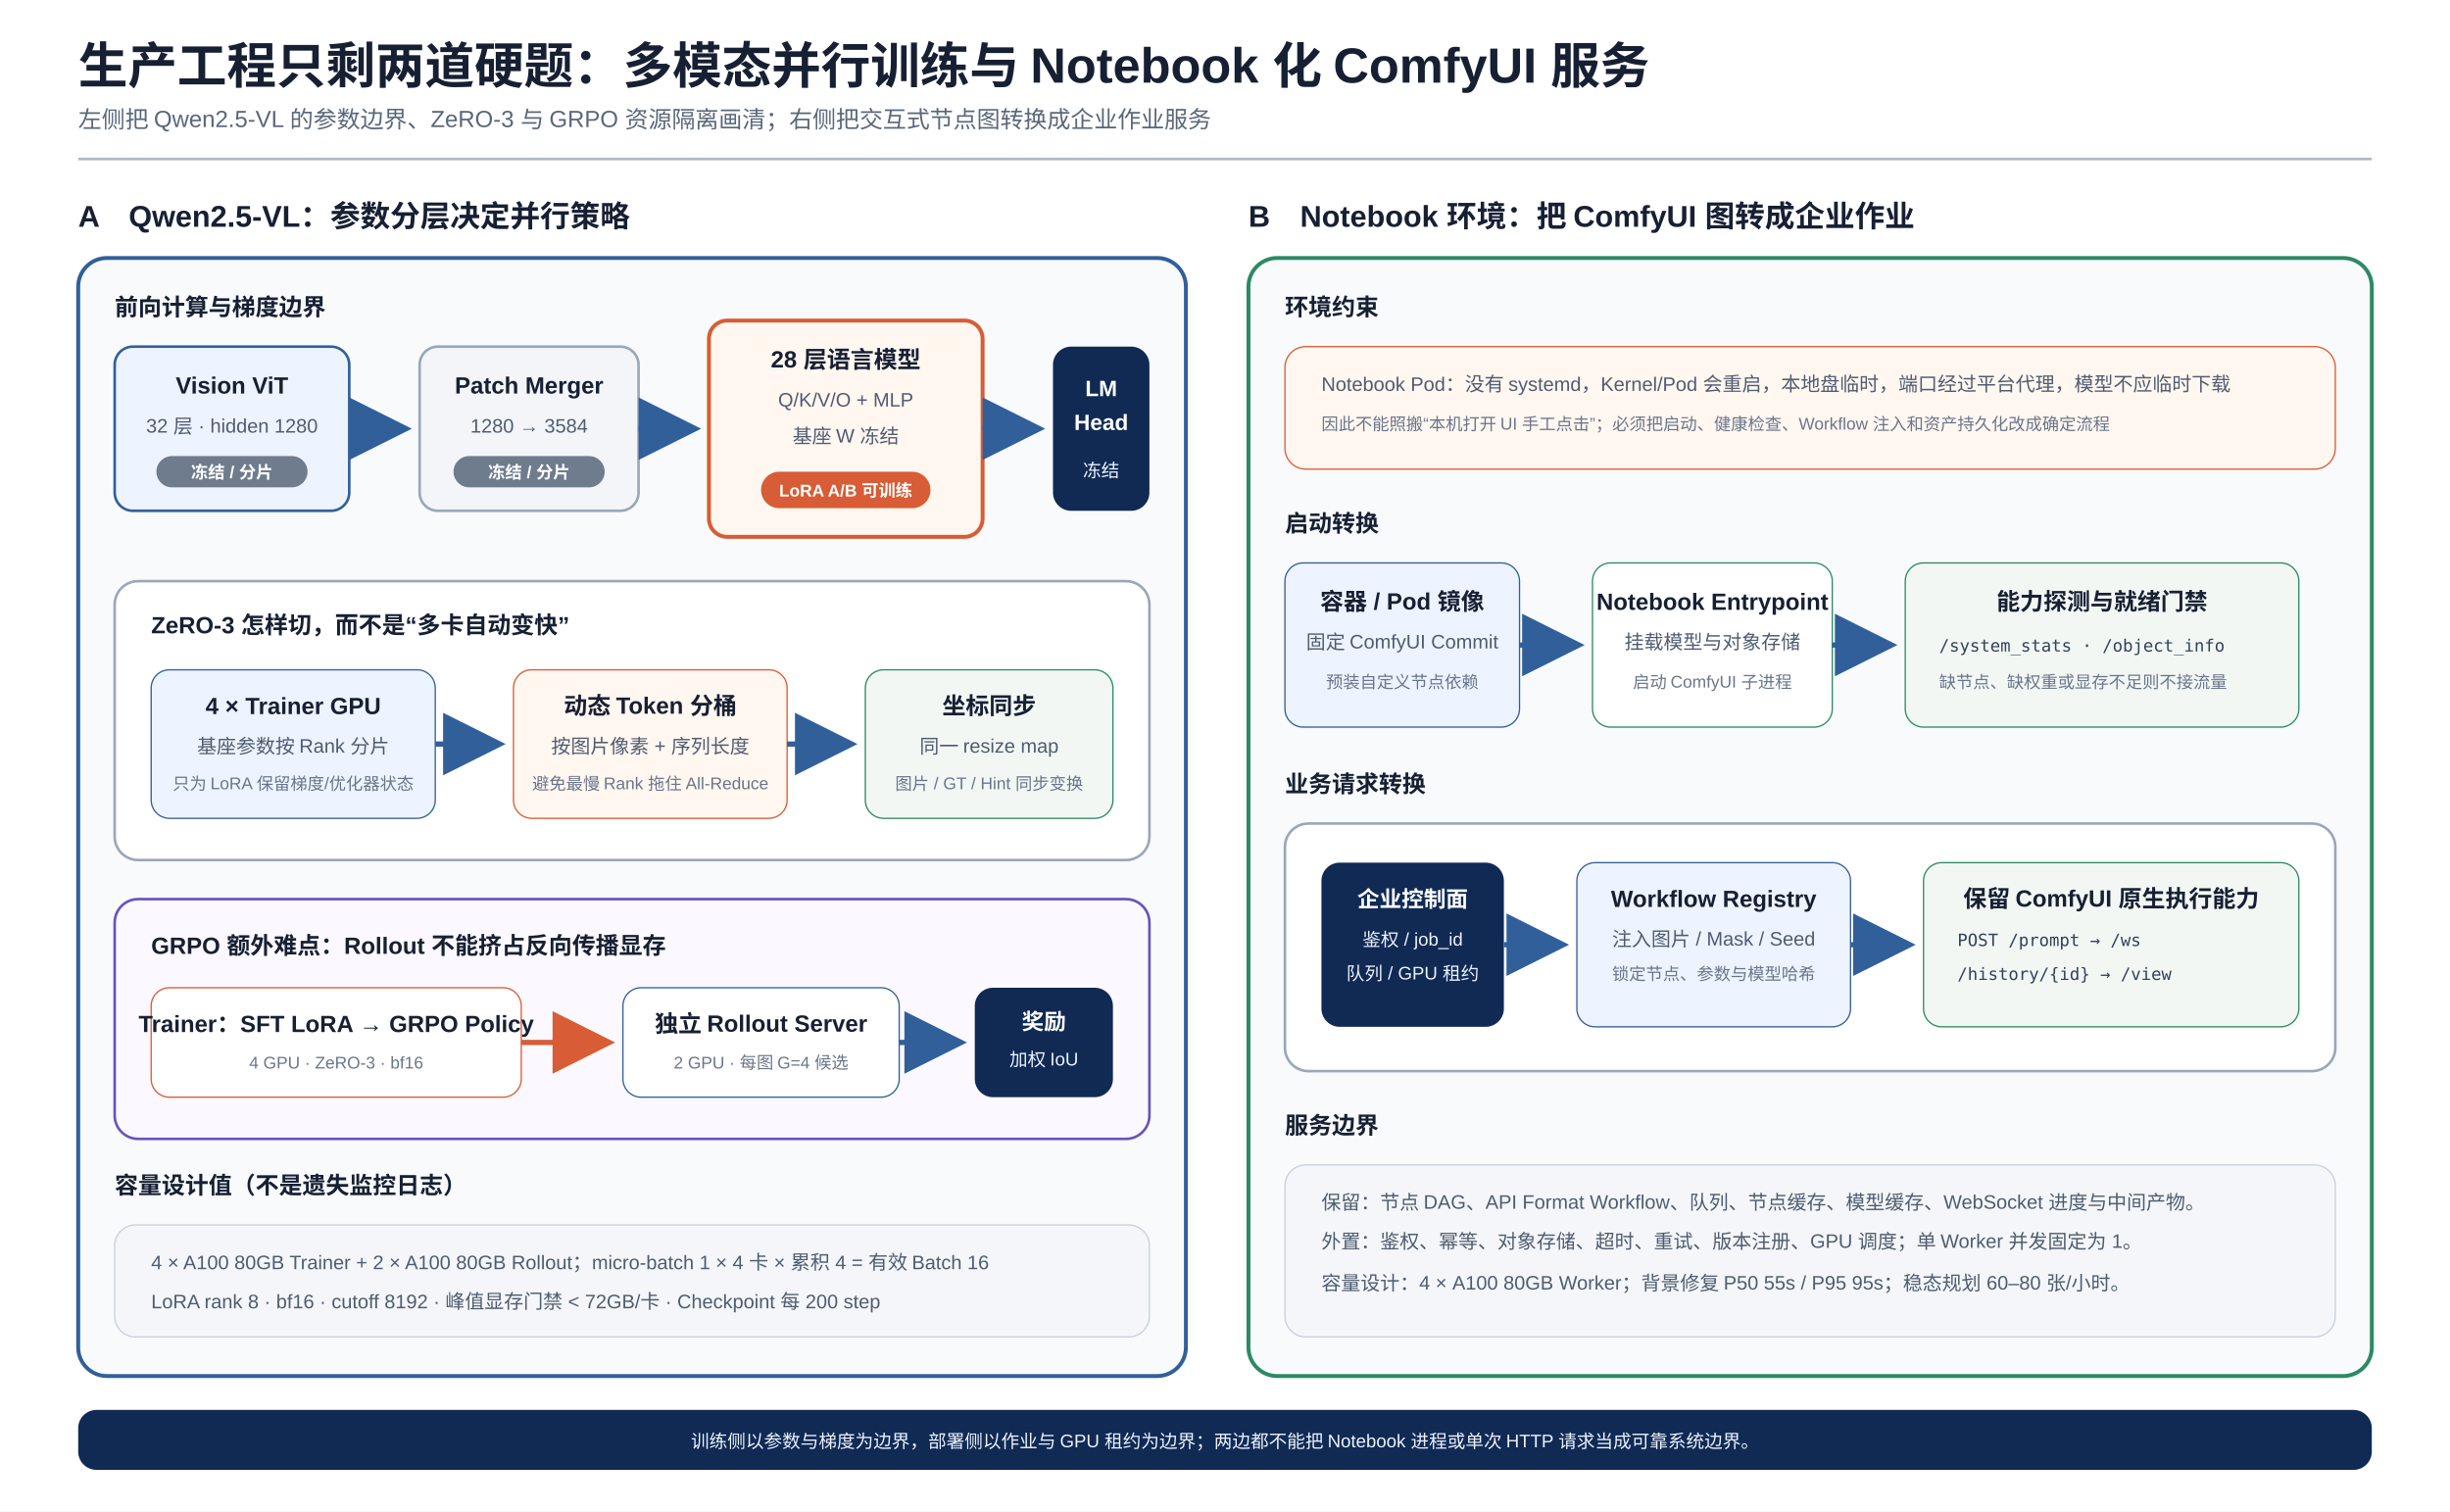
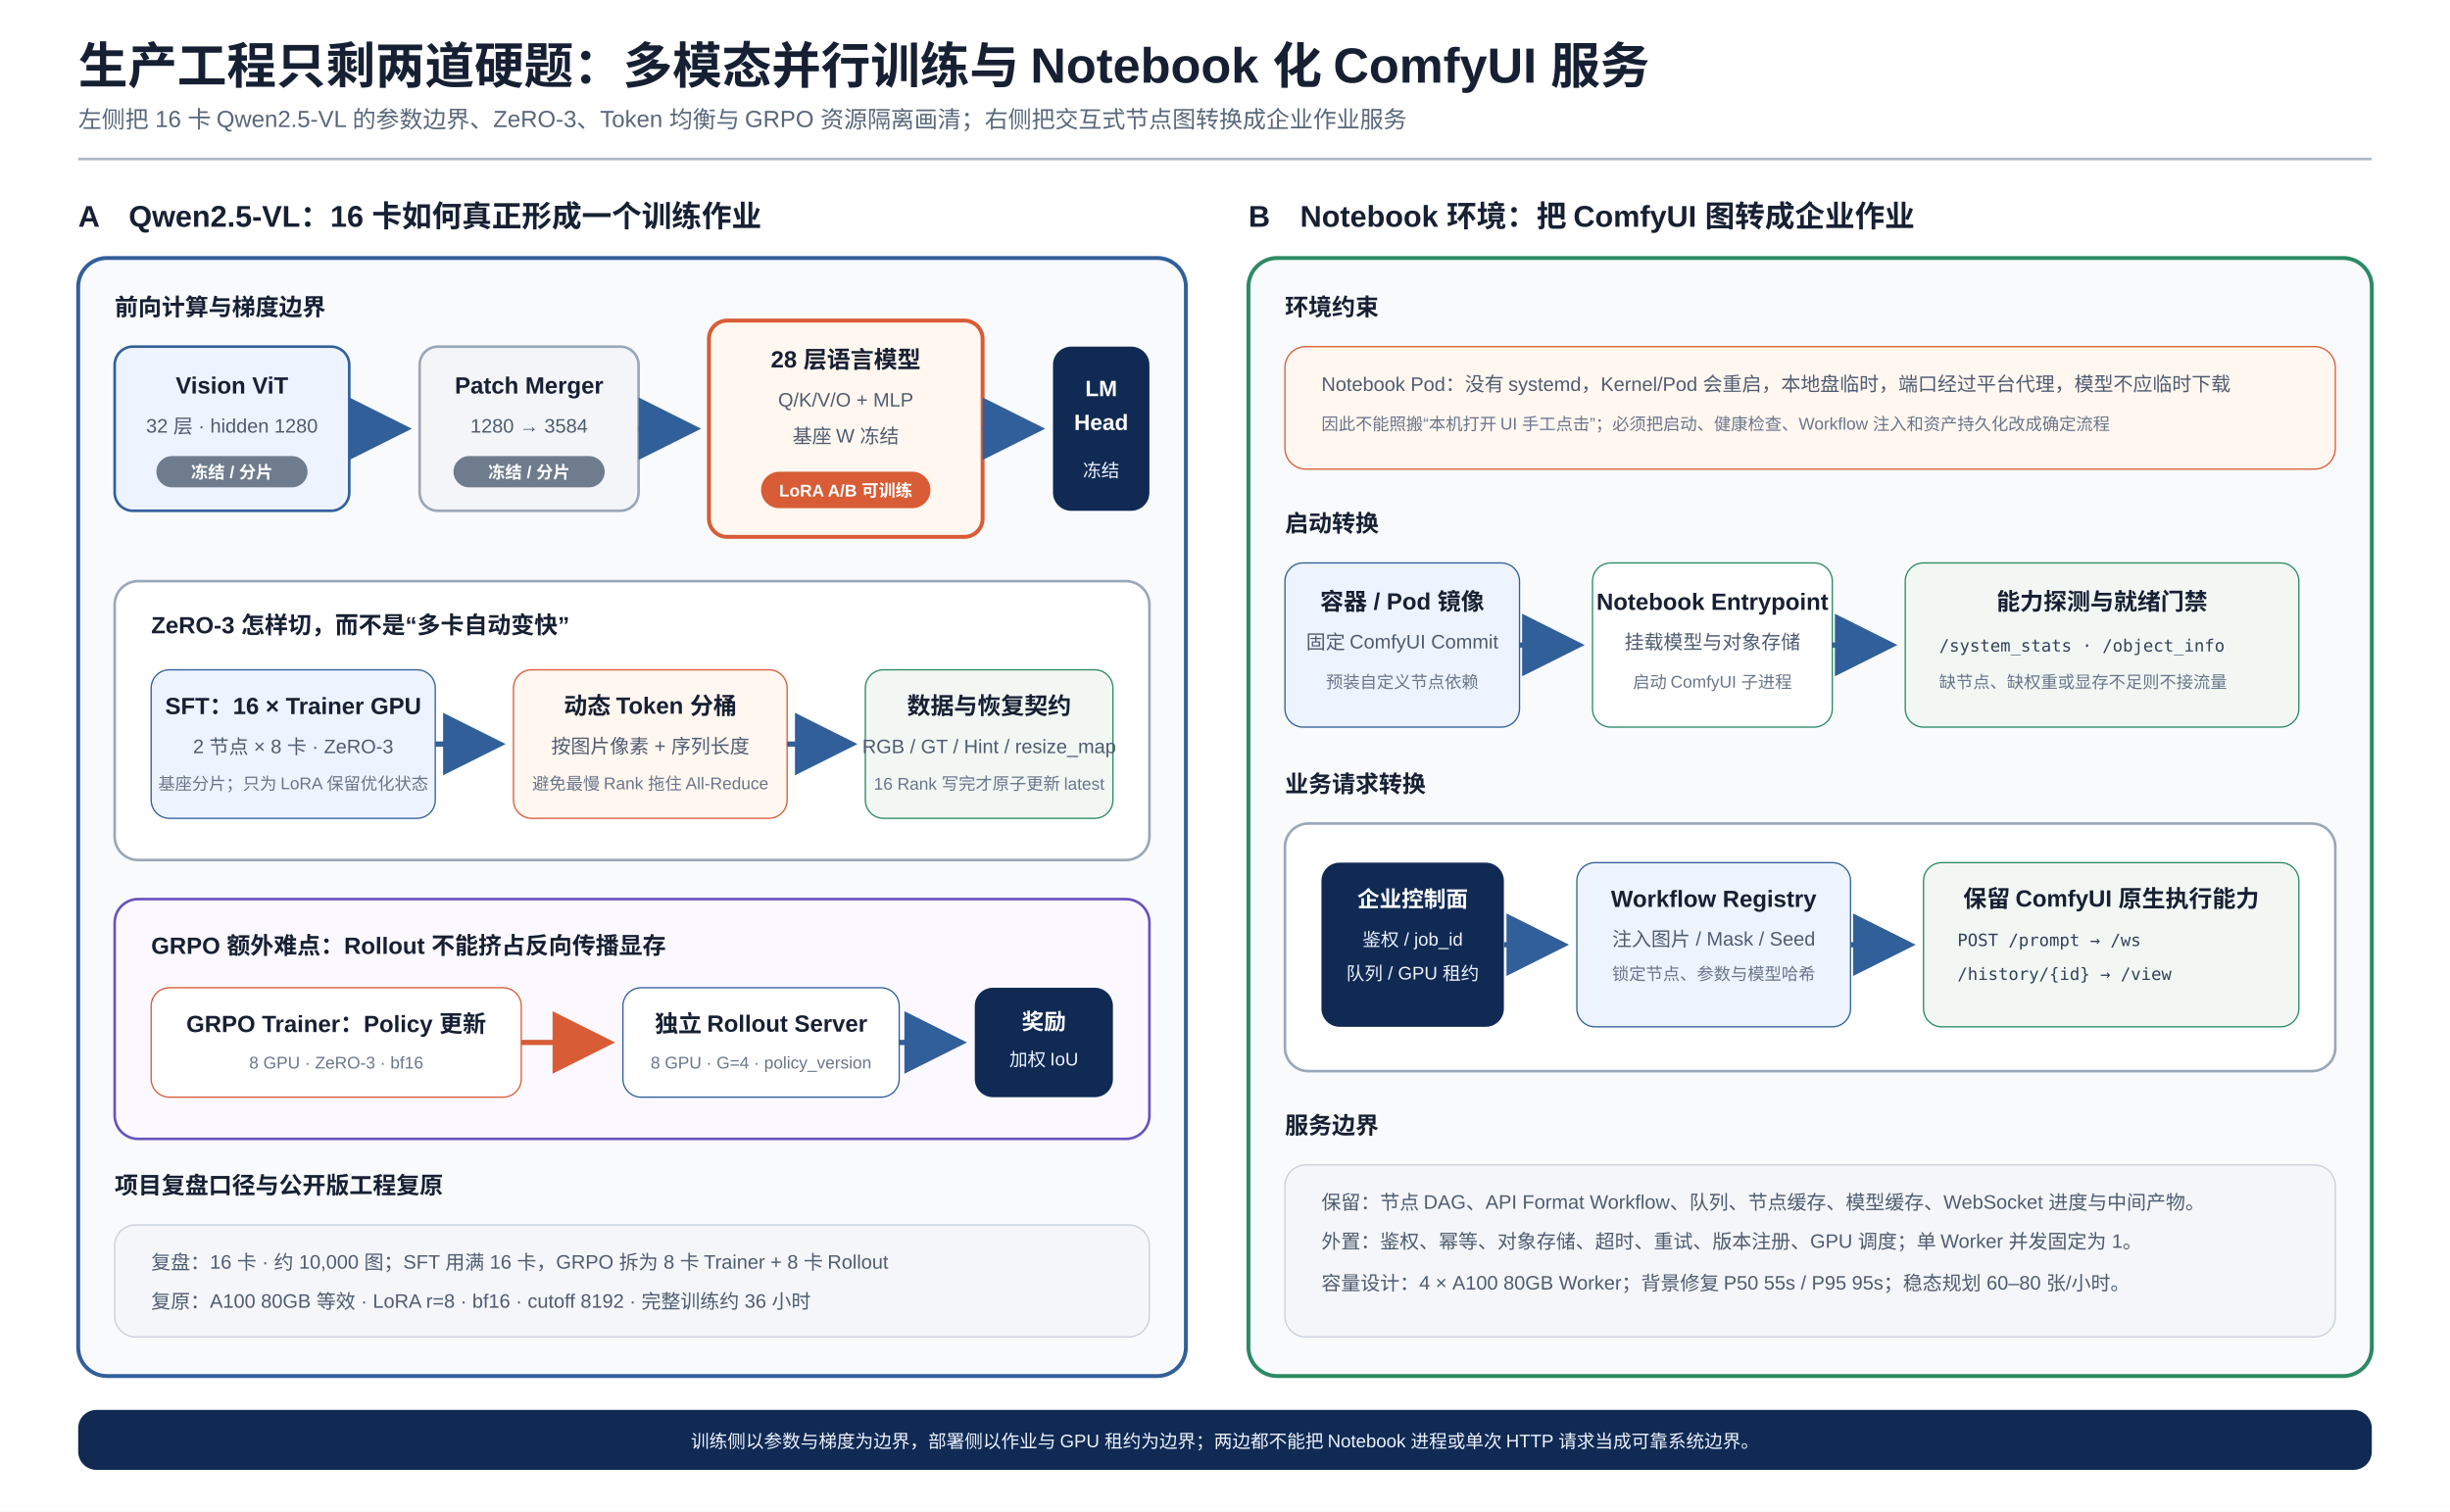
<svg xmlns="http://www.w3.org/2000/svg" width="1880" height="1160" viewBox="0 0 1880 1160">
  <defs>
    <marker id="arrow" markerWidth="12" markerHeight="12" refX="10" refY="6" orient="auto">
      <path d="M0 0L12 6L0 12Z" fill="#315f9a" />
    </marker>
    <marker id="orange" markerWidth="12" markerHeight="12" refX="10" refY="6" orient="auto">
      <path d="M0 0L12 6L0 12Z" fill="#d85c35" />
    </marker>
    <style>
      .f{font-family:Arial,"PingFang SC","Noto Sans CJK SC",sans-serif}.title{font-size:38px;font-weight:800;fill:#172033}.sub{font-size:18px;fill:#59677a}.section{font-size:23px;font-weight:800;fill:#172033}.node{font-size:18px;font-weight:800;fill:#172033}.body{font-size:15px;fill:#4f5c70}.small{font-size:13px;fill:#69758a}.mono{font-family:"SFMono-Regular",Consolas,monospace;font-size:13px;fill:#324158}.white{font-size:17px;font-weight:800;fill:#fff}.whiteBody{font-size:14px;fill:#edf3ff}.metric{font-size:25px;font-weight:800;fill:#172033}.tag{font-size:13px;font-weight:800;fill:#fff}
    </style>
  </defs>
  <rect width="1880" height="1160" fill="#fff" />
  <text class="f title" x="60" y="64">生产工程只剩两道硬题：多模态并行训练与 Notebook 化 ComfyUI 服务</text>
-   <text class="f sub" x="60" y="98">左侧把 Qwen2.5-VL 的参数边界、ZeRO-3 与 GRPO 资源隔离画清；右侧把交互式节点图转换成企业作业服务</text>
+   <text class="f sub" x="60" y="98">左侧把 16 卡 Qwen2.5-VL 的参数边界、ZeRO-3、Token 均衡与 GRPO 资源隔离画清；右侧把交互式节点图转换成企业作业服务</text>
  <line x1="60" y1="122" x2="1820" y2="122" stroke="#aeb8c6" stroke-width="2" />
-   <text class="f section" x="60" y="174">A　Qwen2.5-VL：参数分层决定并行策略</text>
+   <text class="f section" x="60" y="174">A　Qwen2.5-VL：16 卡如何真正形成一个训练作业</text>
  <rect x="60" y="198" width="850" height="858" rx="22" fill="#f8fafc" stroke="#315f9a" stroke-width="3" />
  <text class="f node" x="88" y="242">前向计算与梯度边界</text>
  <rect x="88" y="266" width="180" height="126" rx="14" fill="#edf3ff" stroke="#315f9a" stroke-width="2" />
  <text class="f node" x="178" y="302" text-anchor="middle">Vision ViT</text>
  <text class="f body" x="178" y="332" text-anchor="middle">32 层 · hidden 1280</text>
  <rect x="120" y="350" width="116" height="24" rx="12" fill="#6f7c8d" />
  <text class="f tag" x="178" y="367" text-anchor="middle">冻结 / 分片</text>
  <line x1="268" y1="329" x2="308" y2="329" stroke="#315f9a" stroke-width="4" marker-end="url(#arrow)" />
  <rect x="322" y="266" width="168" height="126" rx="14" fill="#f3f5f8" stroke="#9aa7b8" stroke-width="2" />
  <text class="f node" x="406" y="302" text-anchor="middle">Patch Merger</text>
  <text class="f body" x="406" y="332" text-anchor="middle">1280 → 3584</text>
  <rect x="348" y="350" width="116" height="24" rx="12" fill="#6f7c8d" />
  <text class="f tag" x="406" y="367" text-anchor="middle">冻结 / 分片</text>
  <line x1="490" y1="329" x2="530" y2="329" stroke="#315f9a" stroke-width="4" marker-end="url(#arrow)" />
  <rect x="544" y="246" width="210" height="166" rx="14" fill="#fff7f0" stroke="#d85c35" stroke-width="3" />
  <text class="f node" x="649" y="282" text-anchor="middle">28 层语言模型</text>
  <text class="f body" x="649" y="312" text-anchor="middle">Q/K/V/O + MLP</text>
  <text class="f body" x="649" y="340" text-anchor="middle">基座 W 冻结</text>
  <rect x="584" y="362" width="130" height="28" rx="14" fill="#d85c35" />
  <text class="f tag" x="649" y="381" text-anchor="middle">LoRA A/B 可训练</text>
  <line x1="754" y1="329" x2="794" y2="329" stroke="#315f9a" stroke-width="4" marker-end="url(#arrow)" />
  <rect x="808" y="266" width="74" height="126" rx="14" fill="#102a54" />
  <text class="f white" x="845" y="304" text-anchor="middle">LM</text>
  <text class="f white" x="845" y="330" text-anchor="middle">Head</text>
  <text class="f whiteBody" x="845" y="366" text-anchor="middle">冻结</text>
  <rect x="88" y="446" width="794" height="214" rx="18" fill="#fff" stroke="#9aa7b8" stroke-width="2" />
  <text class="f node" x="116" y="486">ZeRO-3 怎样切，而不是“多卡自动变快”</text>
  <rect x="116" y="514" width="218" height="114" rx="14" fill="#edf3ff" stroke="#315f9a" />
-   <text class="f node" x="225" y="548" text-anchor="middle">4 × Trainer GPU</text>
-   <text class="f body" x="225" y="578" text-anchor="middle">基座参数按 Rank 分片</text>
-   <text class="f small" x="225" y="606" text-anchor="middle">只为 LoRA 保留梯度/优化器状态</text>
+   <text class="f node" x="225" y="548" text-anchor="middle">SFT：16 × Trainer GPU</text>
+   <text class="f body" x="225" y="578" text-anchor="middle">2 节点 × 8 卡 · ZeRO-3</text>
+   <text class="f small" x="225" y="606" text-anchor="middle">基座分片；只为 LoRA 保留优化状态</text>
  <line x1="334" y1="571" x2="380" y2="571" stroke="#315f9a" stroke-width="4" marker-end="url(#arrow)" />
  <rect x="394" y="514" width="210" height="114" rx="14" fill="#fff7f0" stroke="#d85c35" />
  <text class="f node" x="499" y="548" text-anchor="middle">动态 Token 分桶</text>
  <text class="f body" x="499" y="578" text-anchor="middle">按图片像素 + 序列长度</text>
  <text class="f small" x="499" y="606" text-anchor="middle">避免最慢 Rank 拖住 All-Reduce</text>
  <line x1="604" y1="571" x2="650" y2="571" stroke="#315f9a" stroke-width="4" marker-end="url(#arrow)" />
  <rect x="664" y="514" width="190" height="114" rx="14" fill="#f2f7f4" stroke="#2b8a64" />
-   <text class="f node" x="759" y="548" text-anchor="middle">坐标同步</text>
-   <text class="f body" x="759" y="578" text-anchor="middle">同一 resize map</text>
-   <text class="f small" x="759" y="606" text-anchor="middle">图片 / GT / Hint 同步变换</text>
+   <text class="f node" x="759" y="548" text-anchor="middle">数据与恢复契约</text>
+   <text class="f body" x="759" y="578" text-anchor="middle">RGB / GT / Hint / resize_map</text>
+   <text class="f small" x="759" y="606" text-anchor="middle">16 Rank 写完才原子更新 latest</text>
  <rect x="88" y="690" width="794" height="184" rx="18" fill="#fbf9ff" stroke="#6952bd" stroke-width="2" />
  <text class="f node" x="116" y="732">GRPO 额外难点：Rollout 不能挤占反向传播显存</text>
  <rect x="116" y="758" width="284" height="84" rx="14" fill="#fff" stroke="#d85c35" />
-   <text class="f node" x="258" y="792" text-anchor="middle">Trainer：SFT LoRA → GRPO Policy</text>
-   <text class="f small" x="258" y="820" text-anchor="middle">4 GPU · ZeRO-3 · bf16</text>
+   <text class="f node" x="258" y="792" text-anchor="middle">GRPO Trainer：Policy 更新</text>
+   <text class="f small" x="258" y="820" text-anchor="middle">8 GPU · ZeRO-3 · bf16</text>
  <line x1="400" y1="800" x2="464" y2="800" stroke="#d85c35" stroke-width="4" marker-end="url(#orange)" />
  <rect x="478" y="758" width="212" height="84" rx="14" fill="#fff" stroke="#315f9a" />
  <text class="f node" x="584" y="792" text-anchor="middle">独立 Rollout Server</text>
-   <text class="f small" x="584" y="820" text-anchor="middle">2 GPU · 每图 G=4 候选</text>
+   <text class="f small" x="584" y="820" text-anchor="middle">8 GPU · G=4 · policy_version</text>
  <line x1="690" y1="800" x2="734" y2="800" stroke="#315f9a" stroke-width="4" marker-end="url(#arrow)" />
  <rect x="748" y="758" width="106" height="84" rx="14" fill="#102a54" />
  <text class="f white" x="801" y="790" text-anchor="middle">奖励</text>
  <text class="f whiteBody" x="801" y="818" text-anchor="middle">加权 IoU</text>
-   <text class="f node" x="88" y="916">容量设计值（不是遗失监控日志）</text>
+   <text class="f node" x="88" y="916">项目复盘口径与公开版工程复原</text>
  <rect x="88" y="940" width="794" height="86" rx="16" fill="#f4f6f9" stroke="#c8d0db" />
-   <text class="f body" x="116" y="974">4 × A100 80GB Trainer + 2 × A100 80GB Rollout；micro-batch 1 × 4 卡 × 累积 4 = 有效 Batch 16</text>
-   <text class="f body" x="116" y="1004">LoRA rank 8 · bf16 · cutoff 8192 · 峰值显存门禁 &lt; 72GB/卡 · Checkpoint 每 200 step</text>
+   <text class="f body" x="116" y="974">复盘：16 卡 · 约 10,000 图；SFT 用满 16 卡，GRPO 拆为 8 卡 Trainer + 8 卡 Rollout</text>
+   <text class="f body" x="116" y="1004">复原：A100 80GB 等效 · LoRA r=8 · bf16 · cutoff 8192 · 完整训练约 36 小时</text>
  <text class="f section" x="958" y="174">B　Notebook 环境：把 ComfyUI 图转成企业作业</text>
  <rect x="958" y="198" width="862" height="858" rx="22" fill="#f8fafc" stroke="#2b8a64" stroke-width="3" />
  <text class="f node" x="986" y="242">环境约束</text>
  <rect x="986" y="266" width="806" height="94" rx="16" fill="#fff7f0" stroke="#d85c35" />
  <text class="f body" x="1014" y="300">Notebook Pod：没有 systemd，Kernel/Pod 会重启，本地盘临时，端口经过平台代理，模型不应临时下载</text>
  <text class="f small" x="1014" y="330">因此不能照搬“本机打开 UI 手工点击”；必须把启动、健康检查、Workflow 注入和资产持久化改成确定流程</text>
  <text class="f node" x="986" y="408">启动转换</text>
  <rect x="986" y="432" width="180" height="126" rx="14" fill="#edf3ff" stroke="#315f9a" />
  <text class="f node" x="1076" y="468" text-anchor="middle">容器 / Pod 镜像</text>
  <text class="f body" x="1076" y="498" text-anchor="middle">固定 ComfyUI Commit</text>
  <text class="f small" x="1076" y="528" text-anchor="middle">预装自定义节点依赖</text>
  <line x1="1166" y1="495" x2="1208" y2="495" stroke="#315f9a" stroke-width="4" marker-end="url(#arrow)" />
  <rect x="1222" y="432" width="184" height="126" rx="14" fill="#fff" stroke="#2b8a64" />
  <text class="f node" x="1314" y="468" text-anchor="middle">Notebook Entrypoint</text>
  <text class="f body" x="1314" y="498" text-anchor="middle">挂载模型与对象存储</text>
  <text class="f small" x="1314" y="528" text-anchor="middle">启动 ComfyUI 子进程</text>
  <line x1="1406" y1="495" x2="1448" y2="495" stroke="#315f9a" stroke-width="4" marker-end="url(#arrow)" />
  <rect x="1462" y="432" width="302" height="126" rx="14" fill="#f2f7f4" stroke="#2b8a64" />
  <text class="f node" x="1613" y="468" text-anchor="middle">能力探测与就绪门禁</text>
  <text class="f mono" x="1488" y="500">/system_stats · /object_info</text>
  <text class="f small" x="1488" y="528">缺节点、缺权重或显存不足则不接流量</text>
  <text class="f node" x="986" y="608">业务请求转换</text>
  <rect x="986" y="632" width="806" height="190" rx="18" fill="#fff" stroke="#9aa7b8" stroke-width="2" />
  <rect x="1014" y="662" width="140" height="126" rx="14" fill="#102a54" />
  <text class="f white" x="1084" y="696" text-anchor="middle">企业控制面</text>
  <text class="f whiteBody" x="1084" y="726" text-anchor="middle">鉴权 / job_id</text>
  <text class="f whiteBody" x="1084" y="752" text-anchor="middle">队列 / GPU 租约</text>
  <line x1="1154" y1="725" x2="1196" y2="725" stroke="#315f9a" stroke-width="4" marker-end="url(#arrow)" />
  <rect x="1210" y="662" width="210" height="126" rx="14" fill="#edf3ff" stroke="#315f9a" />
  <text class="f node" x="1315" y="696" text-anchor="middle">Workflow Registry</text>
  <text class="f body" x="1315" y="726" text-anchor="middle">注入图片 / Mask / Seed</text>
  <text class="f small" x="1315" y="752" text-anchor="middle">锁定节点、参数与模型哈希</text>
  <line x1="1420" y1="725" x2="1462" y2="725" stroke="#315f9a" stroke-width="4" marker-end="url(#arrow)" />
  <rect x="1476" y="662" width="288" height="126" rx="14" fill="#f2f7f4" stroke="#2b8a64" />
  <text class="f node" x="1620" y="696" text-anchor="middle">保留 ComfyUI 原生执行能力</text>
  <text class="f mono" x="1502" y="726">POST /prompt → /ws</text>
  <text class="f mono" x="1502" y="752">/history/{id} → /view</text>
  <text class="f node" x="986" y="870">服务边界</text>
  <rect x="986" y="894" width="806" height="132" rx="16" fill="#f4f6f9" stroke="#c8d0db" />
  <text class="f body" x="1014" y="928">保留：节点 DAG、API Format Workflow、队列、节点缓存、模型缓存、WebSocket 进度与中间产物。</text>
  <text class="f body" x="1014" y="958">外置：鉴权、幂等、对象存储、超时、重试、版本注册、GPU 调度；单 Worker 并发固定为 1。</text>
  <text class="f body" x="1014" y="990">容量设计：4 × A100 80GB Worker；背景修复 P50 55s / P95 95s；稳态规划 60–80 张/小时。</text>
  <rect x="60" y="1082" width="1760" height="46" rx="14" fill="#102a54" />
  <text class="f whiteBody" x="940" y="1111" text-anchor="middle">训练侧以参数与梯度为边界，部署侧以作业与 GPU 租约为边界；两边都不能把 Notebook 进程或单次 HTTP 请求当成可靠系统边界。</text>
</svg>
